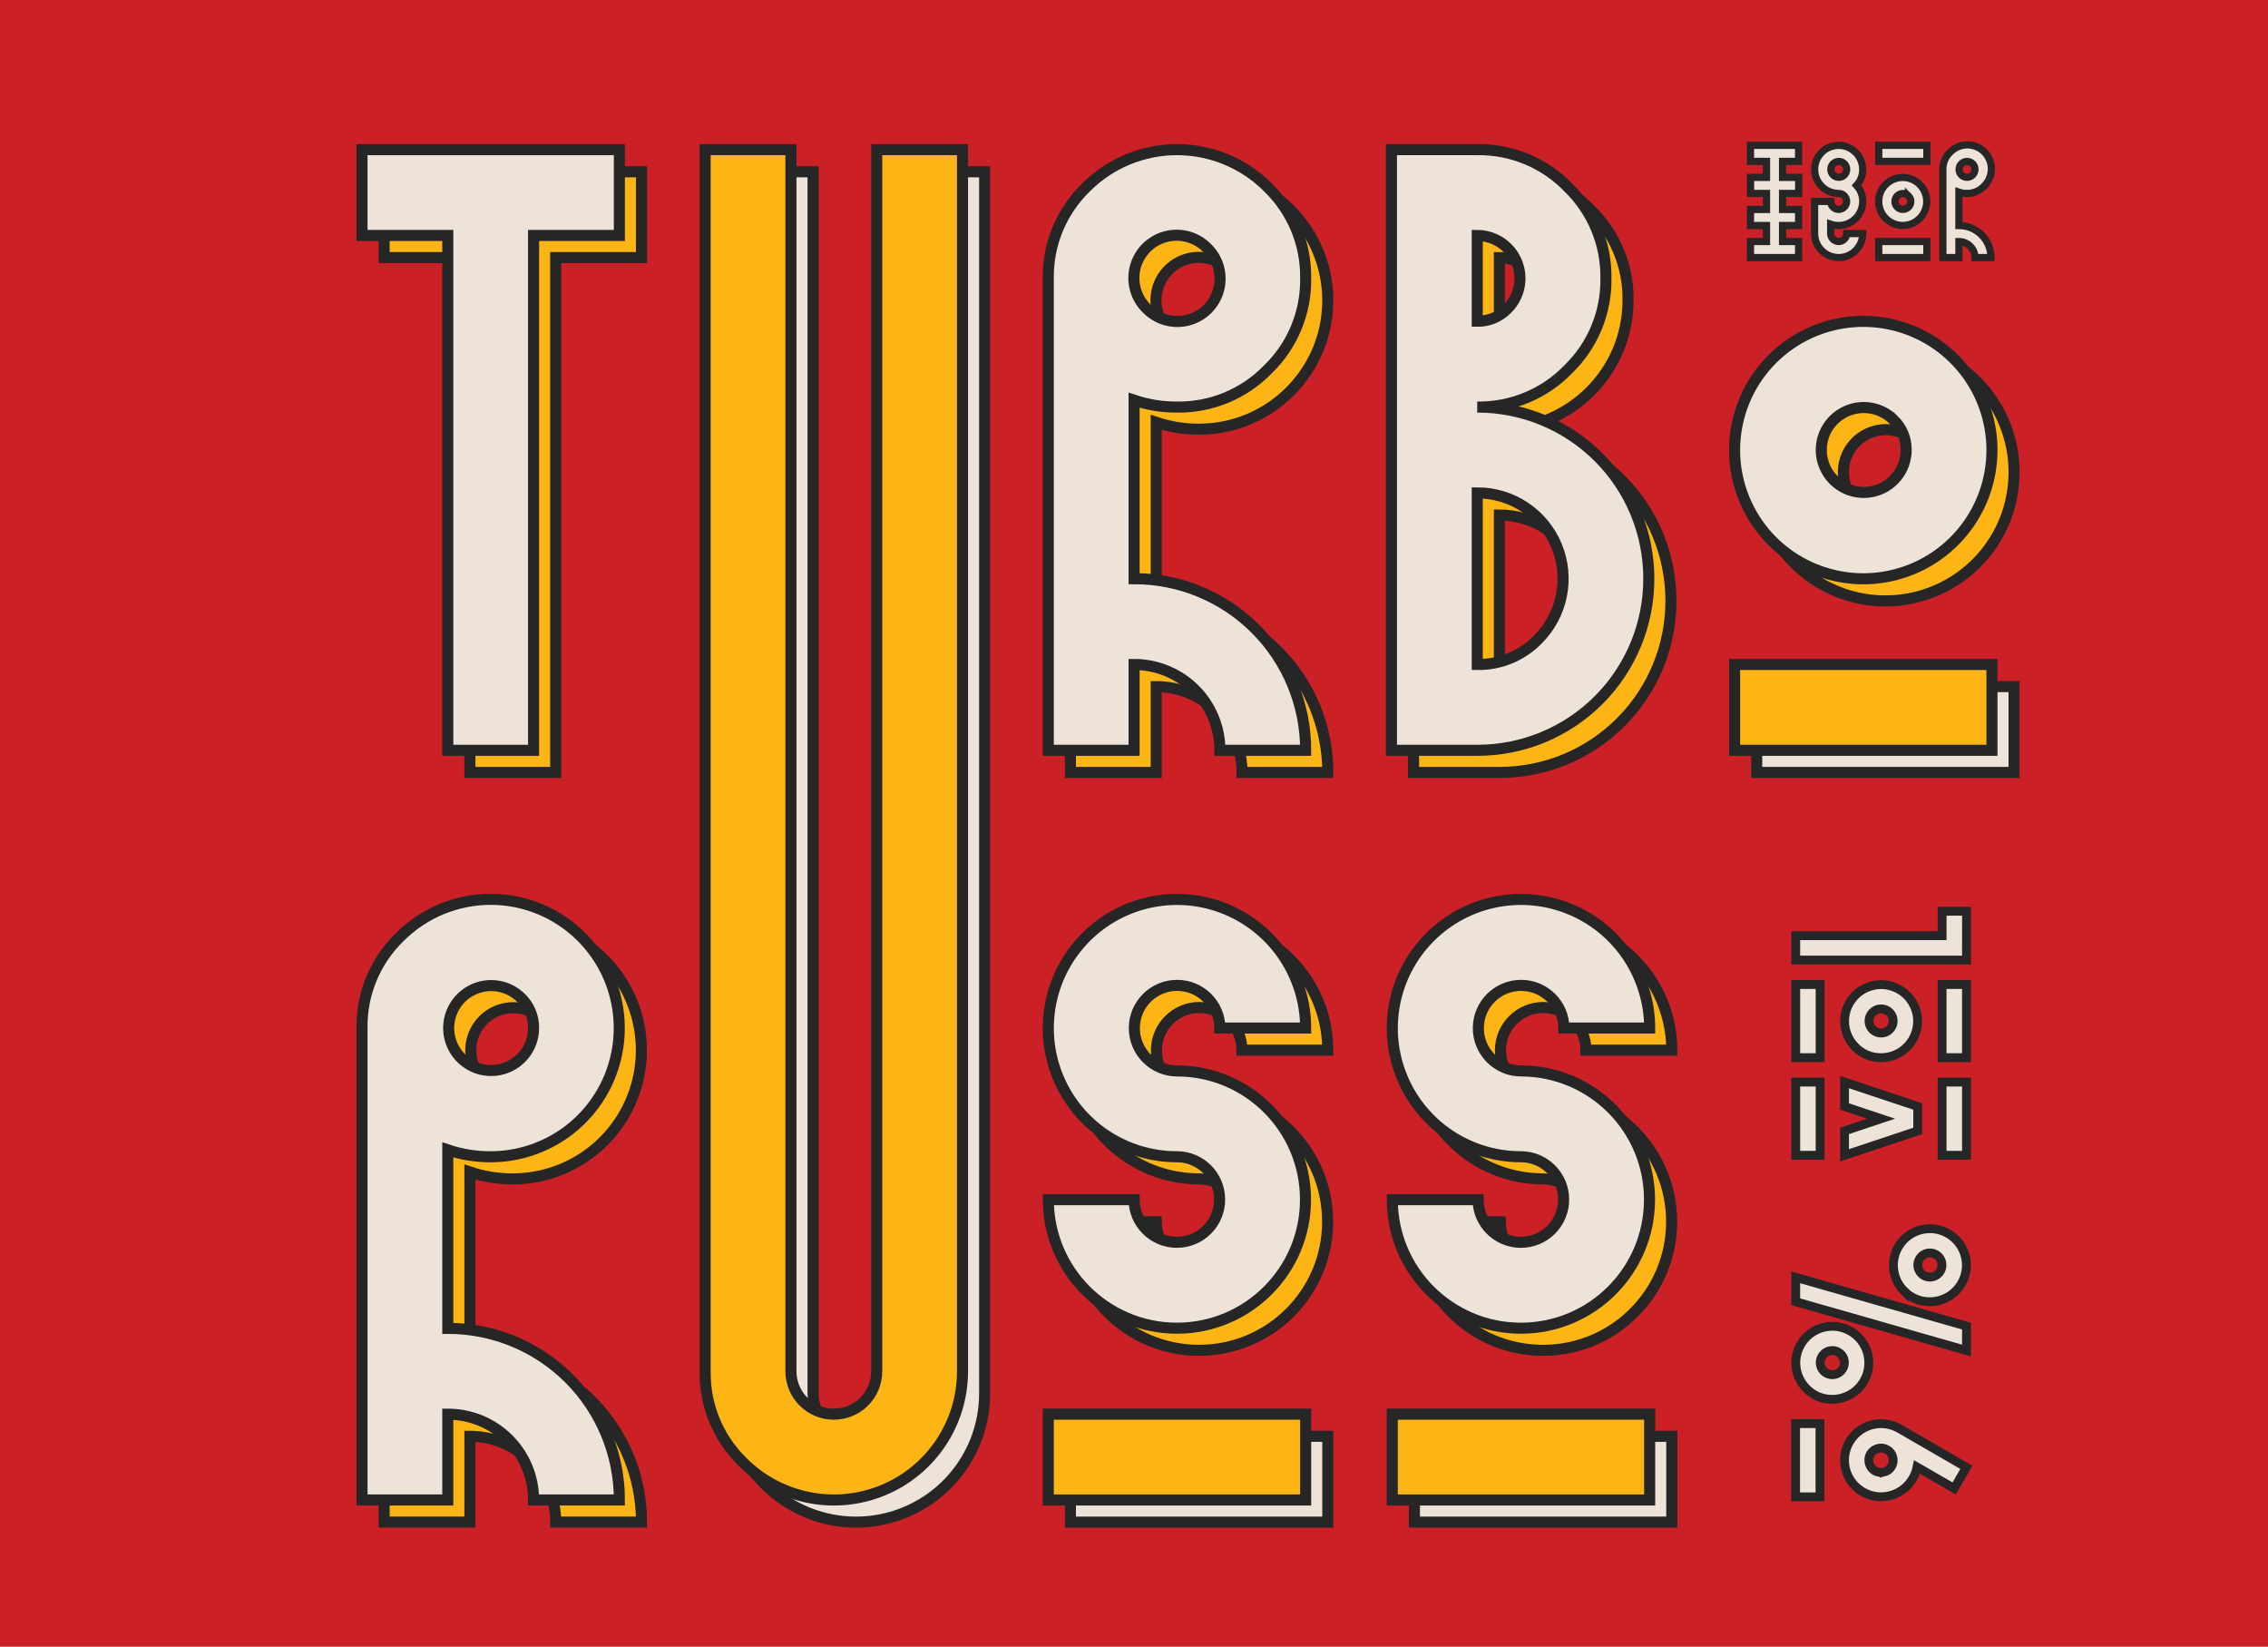
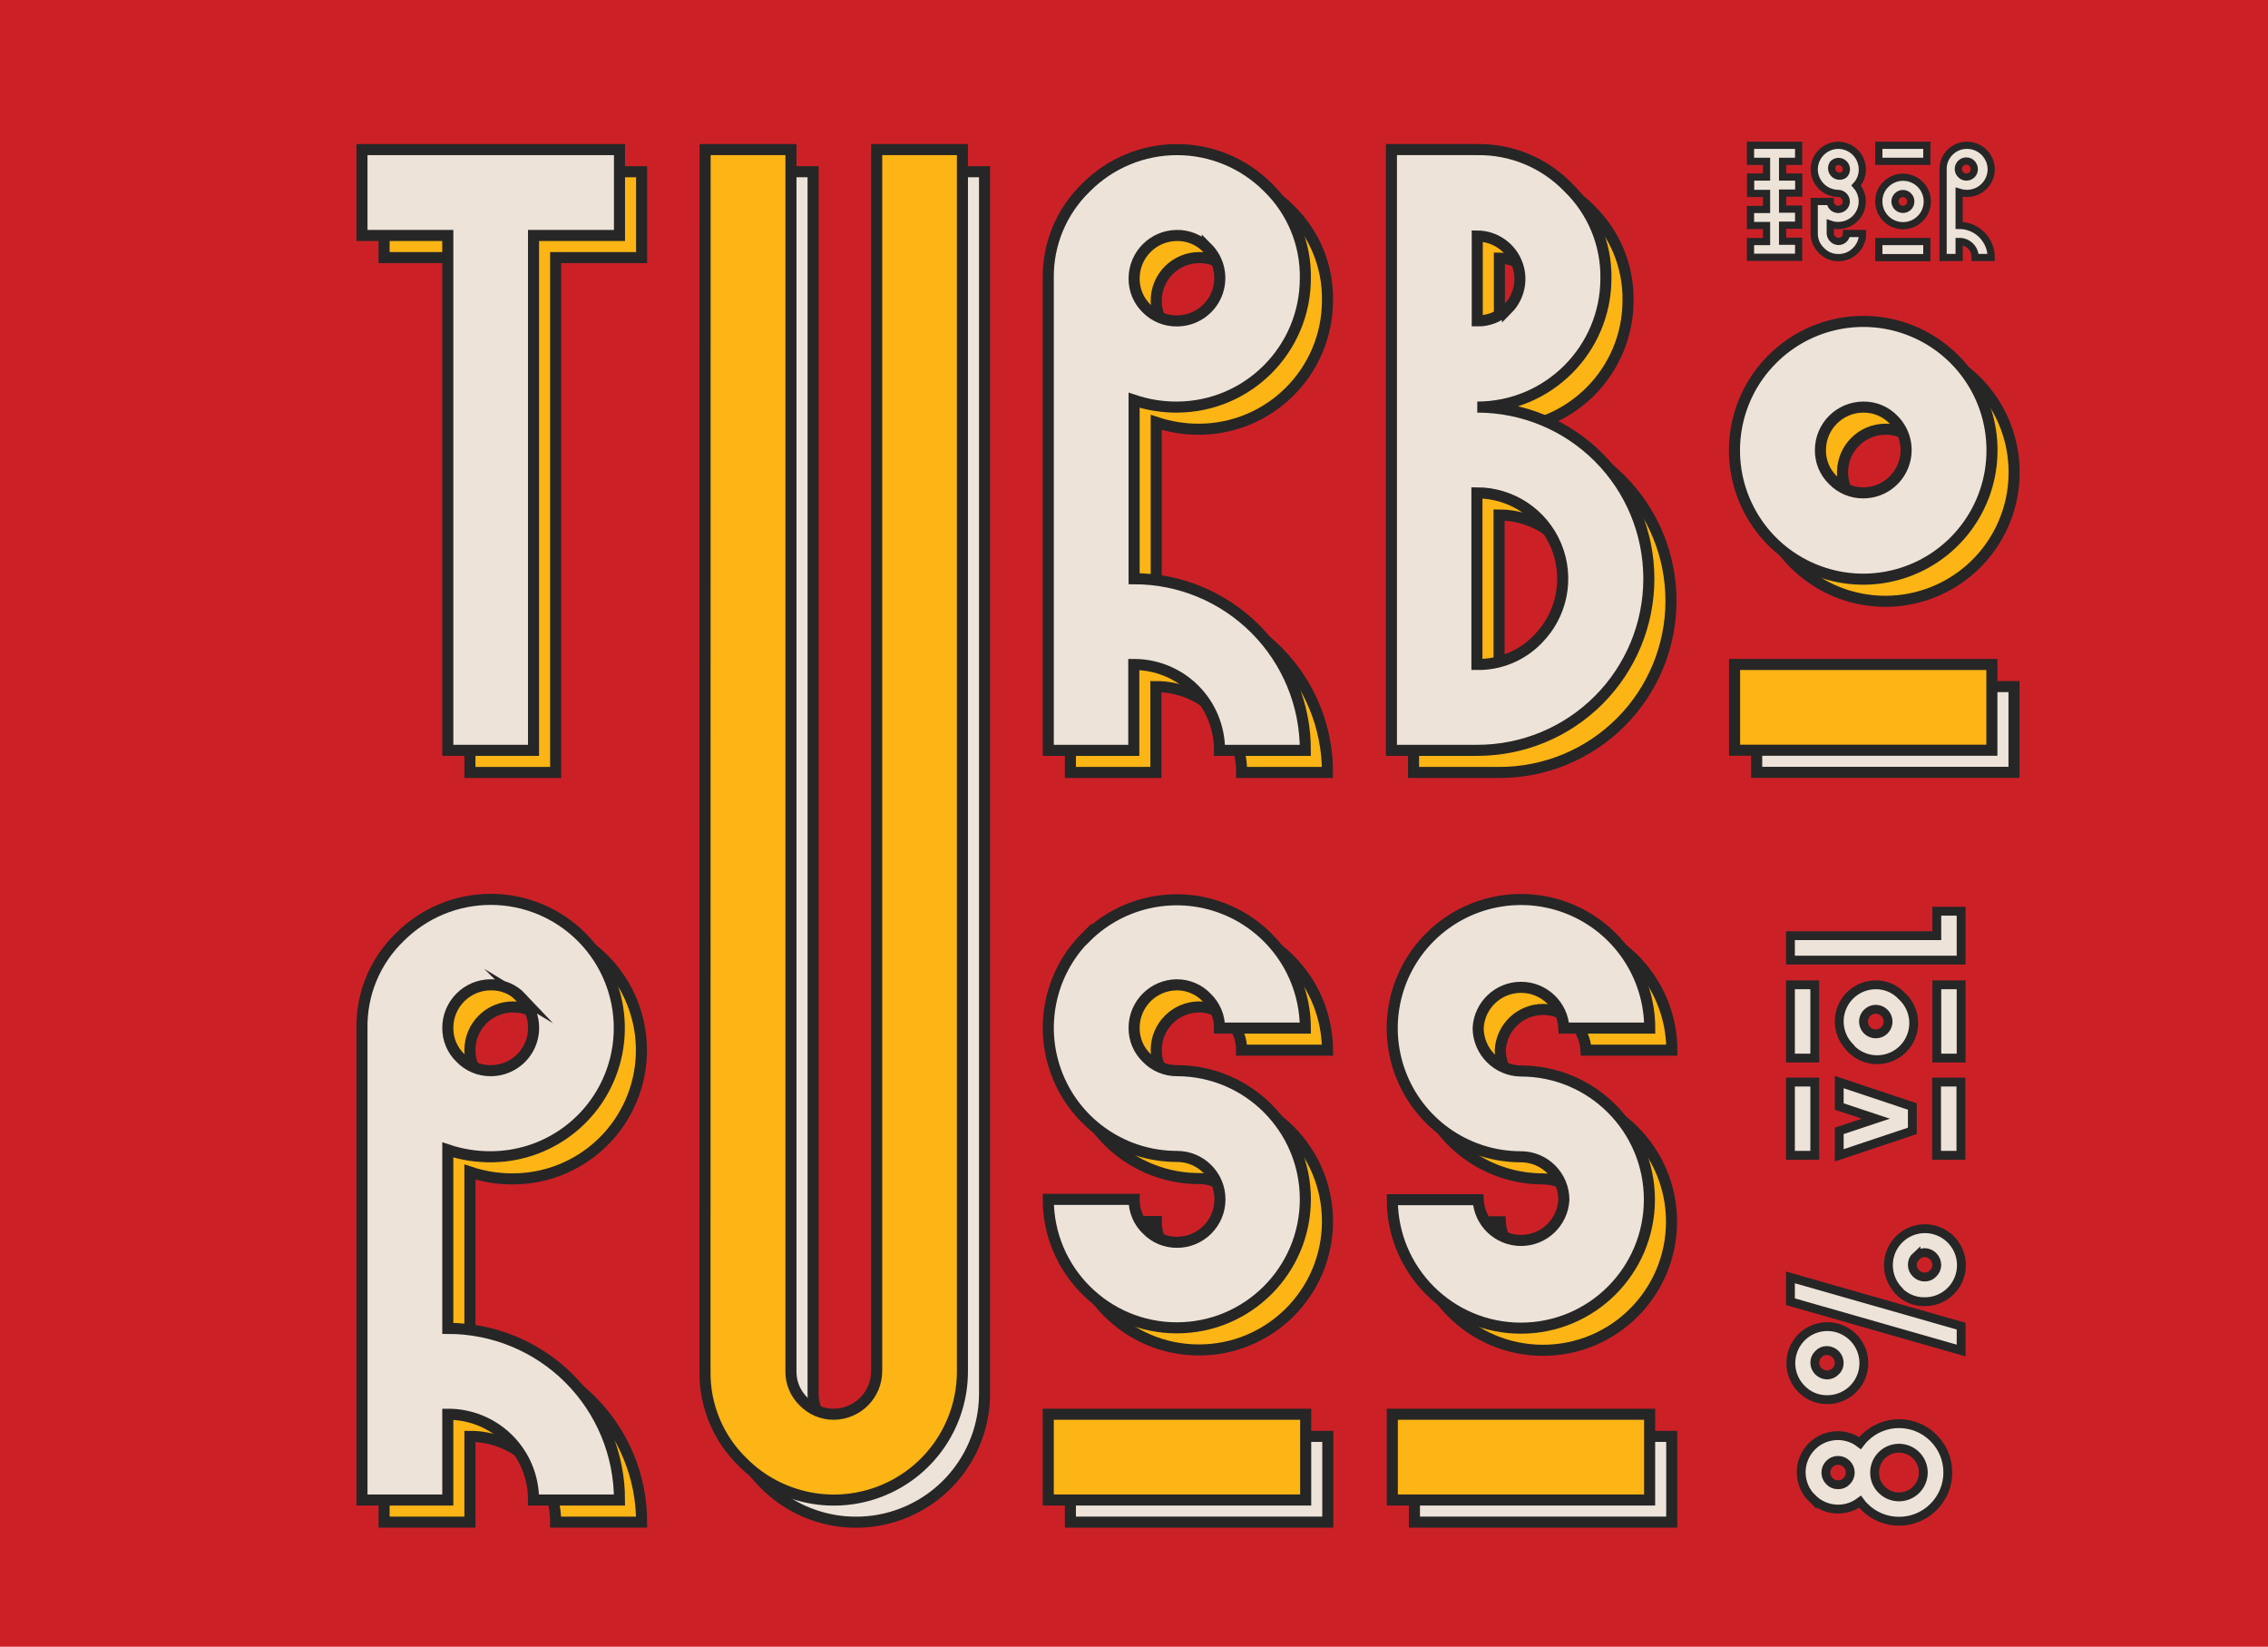
- <svg xmlns="http://www.w3.org/2000/svg" viewBox="0 0 205.023 148.819">
+ <svg xmlns="http://www.w3.org/2000/svg" id="Layer_1" data-name="Layer 1" viewBox="0 0 205.02 148.82">
  <defs>
-     <style>.cls-1{fill:#cc2027;}.cls-2{fill:#fcb515;}.cls-2,.cls-3,.cls-4,.cls-5{stroke:#262626;stroke-miterlimit:10;}.cls-3,.cls-4,.cls-5{fill:#ede3d9;}.cls-4{stroke-width:0.8px;}.cls-5{stroke-width:0.65px;}</style>
+     <style>.cls-1{fill:#cc2027;}.cls-2{fill:#fcb515;}.cls-2,.cls-3,.cls-4,.cls-5{stroke:#262626;stroke-miterlimit:10;}.cls-3,.cls-4,.cls-5{fill:#ede3d9;}.cls-4{stroke-width:0.65px;}.cls-5{stroke-width:0.8px;}</style>
  </defs>
-   <g id="Website_title" data-name="Website title">
-     <rect class="cls-1" width="205.023" height="148.819" />
-     <g id="TypoPath">
-       <g id="TypoPathLat">
-         <g id="TypoPath-2" data-name="TypoPath">
-           <path class="cls-2" d="M34.725,23.279V15.524H57.99v7.755H50.235V69.808H42.48V23.279Z" />
-           <path class="cls-2" d="M100.176,18.936A11.633,11.633,0,0,1,120.03,27.156a11.65,11.65,0,0,1-11.633,11.632,11.956,11.956,0,0,1-3.877-.62V54.298A15.489,15.489,0,0,1,120.03,69.808h-7.755a7.745,7.745,0,0,0-7.755-7.755v7.755H96.764V27.156A11.205,11.205,0,0,1,100.176,18.936Zm10.954,5.487a3.866,3.866,0,1,0-5.467,5.467,3.866,3.866,0,1,0,5.467-5.467Z" />
-           <path class="cls-2" d="M143.76,18.936a11.203,11.203,0,0,1,3.412,8.22,11.65,11.65,0,0,1-11.632,11.632A15.489,15.489,0,0,1,151.049,54.298a15.489,15.489,0,0,1-15.51,15.51h-7.755V15.524h7.755A11.205,11.205,0,0,1,143.76,18.936Zm-5.487,10.954a3.878,3.878,0,0,0-2.733-6.611v7.755A3.73,3.73,0,0,0,138.273,29.89Zm2.754,29.895a7.755,7.755,0,0,0-5.487-13.242V62.053A7.477,7.477,0,0,0,141.027,59.785Z" />
-           <path class="cls-2" d="M162.216,34.446a11.632,11.632,0,0,1,19.853,8.22,11.632,11.632,0,1,1-19.853-8.22Zm10.953,5.487a3.837,3.837,0,1,0,1.144,2.734A3.73,3.73,0,0,0,173.17,39.932Z" />
-           <rect class="cls-3" x="158.804" y="62.053" width="23.265" height="7.755" />
-           <path class="cls-2" d="M38.137,86.688a11.608,11.608,0,0,1,16.44,0A11.632,11.632,0,0,1,46.357,106.541a11.955,11.955,0,0,1-3.877-.62v16.13a15.489,15.489,0,0,1,15.51,15.51H50.235a7.745,7.745,0,0,0-7.755-7.755v7.755h-7.755V94.909A11.205,11.205,0,0,1,38.137,86.688ZM49.091,92.175a3.838,3.838,0,1,0,1.144,2.734A3.731,3.731,0,0,0,49.091,92.175Z" />
-           <path class="cls-2" d="M100.176,86.688a11.633,11.633,0,0,1,19.853,8.22h-7.755a3.866,3.866,0,1,0-3.877,3.877,11.625,11.625,0,1,1-11.632,11.632h7.755a3.866,3.866,0,1,0,3.877-3.877,11.625,11.625,0,0,1-8.22-19.853Z" />
-           <rect class="cls-3" x="96.764" y="129.806" width="23.265" height="7.755" />
-           <path class="cls-2" d="M131.274,86.688a11.632,11.632,0,0,1,19.853,8.22H143.372A3.866,3.866,0,1,0,139.494,98.786a11.625,11.625,0,1,1-11.632,11.632H135.617a3.866,3.866,0,1,0,3.877-3.877,11.625,11.625,0,0,1-8.22-19.853Z" />
-           <rect class="cls-3" x="127.862" y="129.806" width="23.265" height="7.755" />
-           <path class="cls-3" d="M65.744,15.524h7.755V125.928a3.877,3.877,0,0,0,7.755,0V15.524h7.755V125.928a11.625,11.625,0,0,1-19.853,8.22,11.205,11.205,0,0,1-3.412-8.22Z" />
-         </g>
-         <g id="TypoPath-3" data-name="TypoPath">
-           <path class="cls-3" d="M32.725,21.279V13.524H55.99v7.755H48.235V67.808H40.48V21.279Z" />
-           <path class="cls-3" d="M98.176,16.936a11.608,11.608,0,0,1,16.441,0A11.203,11.203,0,0,1,118.03,25.156a11.203,11.203,0,0,1-3.412,8.22,11.208,11.208,0,0,1-8.221,3.412,11.956,11.956,0,0,1-3.877-.62V52.298A15.489,15.489,0,0,1,118.03,67.808h-7.755a7.745,7.745,0,0,0-7.755-7.755v7.755H94.764V25.156A11.205,11.205,0,0,1,98.176,16.936Zm10.954,5.487a3.866,3.866,0,1,0-5.467,5.467,3.866,3.866,0,1,0,5.467-5.467Z" />
-           <path class="cls-3" d="M141.76,16.936a11.203,11.203,0,0,1,3.412,8.22,11.203,11.203,0,0,1-3.412,8.22,11.205,11.205,0,0,1-8.22,3.412A15.489,15.489,0,0,1,149.049,52.298a15.489,15.489,0,0,1-15.51,15.51h-7.755V13.524h7.755A11.205,11.205,0,0,1,141.76,16.936Zm-5.487,10.954a3.878,3.878,0,0,0-2.733-6.611v7.755A3.73,3.73,0,0,0,136.273,27.89Zm2.754,29.895a7.755,7.755,0,0,0-5.487-13.242V60.053A7.477,7.477,0,0,0,139.027,57.785Z" />
-           <path class="cls-3" d="M160.216,32.446a11.632,11.632,0,0,1,19.853,8.22,11.632,11.632,0,1,1-19.853-8.22Zm10.953,5.487a3.837,3.837,0,1,0,1.144,2.734A3.73,3.73,0,0,0,171.17,37.932Z" />
-           <rect class="cls-2" x="156.804" y="60.053" width="23.265" height="7.755" />
-           <path class="cls-3" d="M36.137,84.688a11.608,11.608,0,0,1,16.44,0A11.632,11.632,0,0,1,44.357,104.541a11.955,11.955,0,0,1-3.877-.62v16.13a15.489,15.489,0,0,1,15.51,15.51H48.235a7.745,7.745,0,0,0-7.755-7.755v7.755h-7.755V92.909A11.205,11.205,0,0,1,36.137,84.688ZM47.091,90.175a3.838,3.838,0,1,0,1.144,2.734A3.731,3.731,0,0,0,47.091,90.175Z" />
-           <path class="cls-3" d="M98.176,84.688a11.633,11.633,0,0,1,19.853,8.22h-7.755a3.866,3.866,0,1,0-3.877,3.877,11.625,11.625,0,1,1-11.632,11.632h7.755a3.866,3.866,0,1,0,3.877-3.877,11.625,11.625,0,0,1-8.22-19.853Z" />
-           <rect class="cls-2" x="94.764" y="127.806" width="23.265" height="7.755" />
-           <path class="cls-3" d="M129.274,84.688a11.632,11.632,0,0,1,19.853,8.22H141.372A3.866,3.866,0,1,0,137.494,96.786a11.625,11.625,0,1,1-11.632,11.632H133.617a3.866,3.866,0,1,0,3.877-3.877,11.625,11.625,0,0,1-8.22-19.853Z" />
-           <rect class="cls-2" x="125.862" y="127.806" width="23.265" height="7.755" />
-           <path class="cls-2" d="M63.744,13.524h7.755V123.928a3.877,3.877,0,0,0,7.755,0V13.524h7.755V123.928a11.625,11.625,0,0,1-19.853,8.22,11.205,11.205,0,0,1-3.412-8.22Z" />
-         </g>
+   <rect class="cls-1" width="205.02" height="148.82" />
+   <g id="TypoPath">
+     <g id="TypoPathLat">
+       <g id="TypoPath-2" data-name="TypoPath">
+         <path class="cls-2" d="M34.72,23.28V15.52H58v7.76H50.23V69.81H42.48V23.28Z" />
+         <path class="cls-2" d="M100.18,18.94a11.59,11.59,0,0,1,16.44,0A11.21,11.21,0,0,1,120,27.16,11.64,11.64,0,0,1,108.4,38.79a12,12,0,0,1-3.88-.62V54.3A15.48,15.48,0,0,1,120,69.81h-7.76a7.73,7.73,0,0,0-7.75-7.76v7.76H96.76V27.16A11.18,11.18,0,0,1,100.18,18.94Zm10.95,5.48a3.72,3.72,0,0,0-2.73-1.14,3.89,3.89,0,0,0-3.88,3.88,3.72,3.72,0,0,0,1.14,2.73A3.76,3.76,0,0,0,108.4,31a3.87,3.87,0,0,0,2.73-6.61Z" />
+         <path class="cls-2" d="M143.76,18.94a11.21,11.21,0,0,1,3.41,8.22,11.64,11.64,0,0,1-11.63,11.63A15.5,15.5,0,0,1,151.05,54.3a15.5,15.5,0,0,1-15.51,15.51h-7.76V15.52h7.76A11.19,11.19,0,0,1,143.76,18.94Zm-5.49,11a3.88,3.88,0,0,0-2.73-6.61V31A3.72,3.72,0,0,0,138.27,29.89ZM141,59.78a7.76,7.76,0,0,0-5.49-13.24V62.05A7.47,7.47,0,0,0,141,59.78Z" />
+         <path class="cls-2" d="M162.22,34.45a11.63,11.63,0,0,1,19.85,8.22,11.64,11.64,0,1,1-19.85-8.22Zm10.95,5.48a3.72,3.72,0,0,0-2.73-1.14,3.89,3.89,0,0,0-3.88,3.88,3.72,3.72,0,0,0,1.14,2.73,3.76,3.76,0,0,0,2.74,1.14,3.87,3.87,0,0,0,2.73-6.61Z" />
+         <rect class="cls-3" x="158.8" y="62.05" width="23.26" height="7.75" />
+         <path class="cls-2" d="M38.14,86.69a11.61,11.61,0,0,1,16.44,0,11.63,11.63,0,0,1-8.22,19.85,12,12,0,0,1-3.88-.62v16.13A15.5,15.5,0,0,1,58,137.56H50.23a7.72,7.72,0,0,0-7.75-7.75v7.75H34.72V94.91A11.18,11.18,0,0,1,38.14,86.69Zm11,5.48A3.72,3.72,0,0,0,46.36,91a3.89,3.89,0,0,0-3.88,3.88,3.72,3.72,0,0,0,1.14,2.73,3.77,3.77,0,0,0,2.74,1.15,3.87,3.87,0,0,0,2.73-6.62Z" />
+         <path class="cls-2" d="M100.18,86.69A11.63,11.63,0,0,1,120,94.91h-7.76a3.76,3.76,0,0,0-1.14-2.74A3.72,3.72,0,0,0,108.4,91a3.89,3.89,0,0,0-3.88,3.88,3.72,3.72,0,0,0,1.14,2.73,3.77,3.77,0,0,0,2.74,1.15,11.62,11.62,0,1,1-11.64,11.63h7.76a3.72,3.72,0,0,0,1.14,2.73,3.77,3.77,0,0,0,2.74,1.15,3.88,3.88,0,0,0,0-7.76,11.62,11.62,0,0,1-8.22-19.85Z" />
+         <rect class="cls-3" x="96.76" y="129.81" width="23.27" height="7.75" />
+         <path class="cls-2" d="M131.27,86.69a11.64,11.64,0,0,1,19.86,8.22h-7.76a3.88,3.88,0,0,0-7.75,0,3.91,3.91,0,0,0,3.87,3.88,11.62,11.62,0,1,1-11.63,11.63h7.76a3.88,3.88,0,0,0,7.75,0,3.89,3.89,0,0,0-3.88-3.88,11.62,11.62,0,0,1-8.22-19.85Z" />
+         <rect class="cls-3" x="127.86" y="129.81" width="23.26" height="7.75" />
+         <path class="cls-3" d="M65.74,15.52H73.5V125.93a3.72,3.72,0,0,0,1.14,2.73,3.77,3.77,0,0,0,2.74,1.15,3.91,3.91,0,0,0,3.87-3.88V15.52H89V125.93a11.62,11.62,0,0,1-19.85,8.22,11.21,11.21,0,0,1-3.42-8.22Z" />
+       </g>
+       <g id="TypoPath-3" data-name="TypoPath">
+         <path class="cls-3" d="M32.72,21.28V13.52H56v7.76H48.23V67.81H40.48V21.28Z" />
+         <path class="cls-3" d="M98.18,16.94a11.59,11.59,0,0,1,16.44,0A11.21,11.21,0,0,1,118,25.16,11.64,11.64,0,0,1,106.4,36.79a12,12,0,0,1-3.88-.62V52.3A15.48,15.48,0,0,1,118,67.81h-7.76a7.73,7.73,0,0,0-7.75-7.76v7.76H94.76V25.16A11.18,11.18,0,0,1,98.18,16.94Zm10.95,5.48a3.72,3.72,0,0,0-2.73-1.14,3.89,3.89,0,0,0-3.88,3.88,3.72,3.72,0,0,0,1.14,2.73A3.76,3.76,0,0,0,106.4,29a3.87,3.87,0,0,0,2.73-6.61Z" />
+         <path class="cls-3" d="M141.76,16.94a11.21,11.21,0,0,1,3.41,8.22,11.64,11.64,0,0,1-11.63,11.63A15.5,15.5,0,0,1,149.05,52.3a15.5,15.5,0,0,1-15.51,15.51h-7.76V13.52h7.76A11.19,11.19,0,0,1,141.76,16.94Zm-5.49,11a3.88,3.88,0,0,0-2.73-6.61V29A3.72,3.72,0,0,0,136.27,27.89ZM139,57.78a7.76,7.76,0,0,0-5.49-13.24V60.05A7.47,7.47,0,0,0,139,57.78Z" />
+         <path class="cls-3" d="M160.22,32.45a11.63,11.63,0,0,1,19.85,8.22,11.64,11.64,0,1,1-19.85-8.22Zm10.95,5.48a3.72,3.72,0,0,0-2.73-1.14,3.89,3.89,0,0,0-3.88,3.88,3.72,3.72,0,0,0,1.14,2.73,3.76,3.76,0,0,0,2.74,1.14,3.87,3.87,0,0,0,2.73-6.61Z" />
+         <rect class="cls-2" x="156.8" y="60.05" width="23.26" height="7.75" />
+         <path class="cls-3" d="M36.14,84.69a11.61,11.61,0,0,1,16.44,0,11.63,11.63,0,0,1-8.22,19.85,12,12,0,0,1-3.88-.62v16.13A15.5,15.5,0,0,1,56,135.56H48.23a7.72,7.72,0,0,0-7.75-7.75v7.75H32.72V92.91A11.18,11.18,0,0,1,36.14,84.69Zm11,5.48A3.72,3.72,0,0,0,44.36,89a3.89,3.89,0,0,0-3.88,3.88,3.72,3.72,0,0,0,1.14,2.73,3.77,3.77,0,0,0,2.74,1.15,3.87,3.87,0,0,0,2.73-6.62Z" />
+         <path class="cls-3" d="M98.18,84.69A11.63,11.63,0,0,1,118,92.91h-7.76a3.76,3.76,0,0,0-1.14-2.74A3.72,3.72,0,0,0,106.4,89a3.89,3.89,0,0,0-3.88,3.88,3.72,3.72,0,0,0,1.14,2.73,3.77,3.77,0,0,0,2.74,1.15,11.62,11.62,0,1,1-11.64,11.63h7.76a3.72,3.72,0,0,0,1.14,2.73,3.77,3.77,0,0,0,2.74,1.15,3.88,3.88,0,0,0,0-7.76,11.62,11.62,0,0,1-8.22-19.85Z" />
+         <rect class="cls-2" x="94.76" y="127.81" width="23.27" height="7.75" />
+         <path class="cls-3" d="M129.27,84.69a11.64,11.64,0,0,1,19.86,8.22h-7.76a3.88,3.88,0,0,0-7.75,0,3.91,3.91,0,0,0,3.87,3.88,11.62,11.62,0,1,1-11.63,11.63h7.76a3.88,3.88,0,0,0,7.75,0,3.89,3.89,0,0,0-3.88-3.88,11.62,11.62,0,0,1-8.22-19.85Z" />
+         <rect class="cls-2" x="125.86" y="127.81" width="23.26" height="7.75" />
+         <path class="cls-2" d="M63.74,13.52H71.5V123.93a3.72,3.72,0,0,0,1.14,2.73,3.77,3.77,0,0,0,2.74,1.15,3.91,3.91,0,0,0,3.87-3.88V13.52H87V123.93a11.62,11.62,0,0,1-19.85,8.22,11.21,11.21,0,0,1-3.42-8.22Z" />
      </g>
    </g>
-     <g id="Alk.">
-       <path class="cls-4" d="M172.905,133.622a3.305,3.305,0,1,1-1.213-4.521l6.065,3.507-1.103,1.908-3.352-1.93A3.211,3.211,0,0,1,172.905,133.622Zm-8.381-4.962v6.617h-2.206v-6.617Zm5.801,4.372a1.083,1.083,0,0,0,.772-1.351,1.025,1.025,0,0,0-.474-.64l-.033-.022a1.05,1.05,0,0,0-.838-.11,1.094,1.094,0,0,0-.673.507,1.076,1.076,0,0,0-.099.838,1.082,1.082,0,0,0,1.345.777Z" />
-       <path class="cls-4" d="M163.3,125.494a3.301,3.301,0,1,1,2.338.97A3.187,3.187,0,0,1,163.3,125.494Zm1.56-3.115a1.092,1.092,0,1,0,.777-.325A1.062,1.062,0,0,0,164.861,122.379Zm-2.531-4.736,15.439,4.411v-2.206l-15.439-4.411Zm9.793-.97a3.301,3.301,0,1,1,2.338.97A3.187,3.187,0,0,1,172.122,116.672Zm1.56-3.115a1.092,1.092,0,1,0,.777-.325A1.062,1.062,0,0,0,173.683,113.557Z" />
-       <path class="cls-4" d="M164.535,97.793v6.617H162.33V97.793Zm2.206,0v2.206l3.308,1.103-3.308,1.103v2.206l6.617-2.206V99.998Zm11.027,0v6.617h-2.206V97.793Z" />
-       <path class="cls-4" d="M164.535,88.971v6.617H162.33V88.971Zm3.176,5.646a3.301,3.301,0,1,1,2.338.97A3.187,3.187,0,0,1,167.711,94.617Zm10.057-5.646v6.617h-2.206V88.971Zm-8.497,2.531a1.092,1.092,0,1,0,.777-.325A1.062,1.062,0,0,0,169.272,91.501Z" />
-       <path class="cls-4" d="M177.768,86.765H162.33V84.56h13.233V82.354h2.206Z" />
-     </g>
-     <g id="IGOR_1" data-name="IGOR 1">
-       <path class="cls-5" d="M162.589,14.583h-1.449v1.449h1.457v1.449h-1.457V18.931h1.449V20.38h-1.449v1.449h1.449v1.449H158.241V21.829h1.449V20.38H158.241V18.931h1.449V17.481h-1.442V16.032h1.442V14.583H158.241V13.134h4.348Z" />
-       <path class="cls-5" d="M165.701,21.615a.725.725,0,0,0,1.236-.511H168.386a2.174,2.174,0,0,1-4.348,0V18.206h1.449a.722.722,0,1,0,.725-.725,2.173,2.173,0,0,1-1.536-3.71A2.174,2.174,0,0,1,168.386,15.307a2.072,2.072,0,0,1-.558,1.449,2.072,2.072,0,0,1,.558,1.449A2.177,2.177,0,0,1,166.212,20.38a2.234,2.234,0,0,1-.725-.116v.841A.697.697,0,0,0,165.701,21.615Zm1.022-6.819a.717.717,0,1,0,.214.511A.697.697,0,0,0,166.723,14.797Z" />
-       <path class="cls-5" d="M174.183,14.583h-4.348V13.134h4.348Zm-3.71,2.087a2.169,2.169,0,1,1-.638,1.536A2.094,2.094,0,0,1,170.473,16.67Zm3.71,6.609h-4.348V21.829h4.348Zm-1.663-5.583a.717.717,0,1,0,.214.511A.697.697,0,0,0,172.52,17.695Z" />
-       <path class="cls-5" d="M176.27,13.771a2.173,2.173,0,1,1,3.072,3.072,2.094,2.094,0,0,1-1.536.638,2.234,2.234,0,0,1-.725-.116V20.38a2.895,2.895,0,0,1,2.899,2.899h-1.449a1.447,1.447,0,0,0-1.449-1.449v1.449h-1.449v-7.971A2.094,2.094,0,0,1,176.27,13.771Zm2.047,1.025a.717.717,0,1,0,.214.511A.697.697,0,0,0,178.317,14.797Z" />
-     </g>
+   </g>
+   <g id="IGOR_1" data-name="IGOR 1">
+     <path class="cls-4" d="M162.59,14.58h-1.45V16h1.46v1.45h-1.46v1.45h1.45v1.45h-1.45v1.45h1.45v1.45h-4.35V21.83h1.45V20.38h-1.45V18.93h1.45V17.48h-1.44V16h1.44V14.58h-1.45V13.13h4.35Z" />
+     <path class="cls-4" d="M165.7,21.62a.72.72,0,0,0,1,0,.7.7,0,0,0,.22-.52h1.45a2.11,2.11,0,0,1-.64,1.54,2.09,2.09,0,0,1-1.54.64,2.05,2.05,0,0,1-1.53-.64A2.08,2.08,0,0,1,164,21.1V18.21h1.45a.73.73,0,0,0,.21.51.73.73,0,0,0,1.24-.51.75.75,0,0,0-.73-.73A2.19,2.19,0,0,1,164,15.31a2.19,2.19,0,0,1,2.17-2.18,2.19,2.19,0,0,1,2.18,2.18,2.09,2.09,0,0,1-.56,1.45,2.17,2.17,0,0,1-1.62,3.62,2.13,2.13,0,0,1-.72-.12v.84A.73.73,0,0,0,165.7,21.62Zm1-6.82a.7.7,0,0,0-1,0,.72.72,0,0,0,1,1,.7.7,0,0,0,0-1Z" />
+     <path class="cls-4" d="M174.18,14.58h-4.34V13.13h4.34Zm-3.71,2.09a2.19,2.19,0,1,1-.63,1.54A2.09,2.09,0,0,1,170.47,16.67Zm3.71,6.61h-4.34V21.83h4.34Zm-1.66-5.58a.7.7,0,0,0-1,0,.7.7,0,0,0-.22.51.74.74,0,0,0,.22.51.72.72,0,0,0,1,0,.73.73,0,0,0,.21-.51A.69.69,0,0,0,172.52,17.7Z" />
+     <path class="cls-4" d="M176.27,13.77a2.13,2.13,0,0,1,1.54-.64A2.19,2.19,0,0,1,180,15.31a2.19,2.19,0,0,1-2.17,2.17,2.48,2.48,0,0,1-.73-.11v3a2.9,2.9,0,0,1,2.9,2.9h-1.45a1.43,1.43,0,0,0-1.45-1.45v1.45h-1.45v-8A2.09,2.09,0,0,1,176.27,13.77Zm2,1a.7.7,0,0,0-.51-.22.72.72,0,0,0-.51,1.24.69.69,0,0,0,.51.21.73.73,0,0,0,.51-.21.72.72,0,0,0,0-1Z" />
+   </g>
+   <g id="_8_vol" data-name="8% vol">
+     <path class="cls-5" d="M163.82,135.42a3.31,3.31,0,0,1,4.32-5,4.45,4.45,0,0,1,.41-.47,4.41,4.41,0,1,1,0,6.24,3.63,3.63,0,0,1-.41-.47,3.3,3.3,0,0,1-4.32-.31Zm6.29-.78a2.2,2.2,0,1,0-.65-1.56A2.13,2.13,0,0,0,170.11,134.64Zm-4.73-2.34a1.09,1.09,0,0,0,0,1.56,1,1,0,0,0,.77.32,1,1,0,0,0,.78-.32,1.09,1.09,0,0,0,0-1.56,1.08,1.08,0,0,0-.78-.32A1.06,1.06,0,0,0,165.38,132.3Z" />
+     <path class="cls-5" d="M162.82,125.49a3.3,3.3,0,1,1,2.33,1A3.15,3.15,0,0,1,162.82,125.49Zm1.56-3.11a1.05,1.05,0,0,0-.33.78,1.13,1.13,0,0,0,1.1,1.1,1.05,1.05,0,0,0,.78-.33,1,1,0,0,0,.33-.77,1.13,1.13,0,0,0-1.11-1.11A1,1,0,0,0,164.38,122.38Zm-2.53-4.74,15.43,4.41v-2.2l-15.43-4.41Zm9.79-1a3.3,3.3,0,1,1,2.34,1A3.17,3.17,0,0,1,171.64,116.67Zm1.56-3.11a1,1,0,0,0-.33.77,1.05,1.05,0,0,0,.33.78,1.07,1.07,0,0,0,.78.33,1,1,0,0,0,.77-.33,1.05,1.05,0,0,0,.33-.78,1.13,1.13,0,0,0-1.1-1.1A1.07,1.07,0,0,0,173.2,113.56Z" />
+     <path class="cls-5" d="M164.05,97.79v6.62h-2.2V97.79Zm2.21,0V100l3.31,1.1-3.31,1.1v2.21l6.61-2.21V100Zm11,0v6.62h-2.2V97.79Z" />
+     <path class="cls-5" d="M164.05,89v6.62h-2.2V89Zm3.18,5.65A3.31,3.31,0,0,1,169.57,89a3.15,3.15,0,0,1,2.33,1,3.31,3.31,0,1,1-4.67,4.68ZM177.28,89v6.62h-2.2V89Zm-8.49,2.53a1.11,1.11,0,1,0,1.55,0,1.1,1.1,0,0,0-1.55,0Z" />
+     <path class="cls-5" d="M177.28,86.77H161.85V84.56h13.23V82.35h2.2Z" />
  </g>
</svg>
